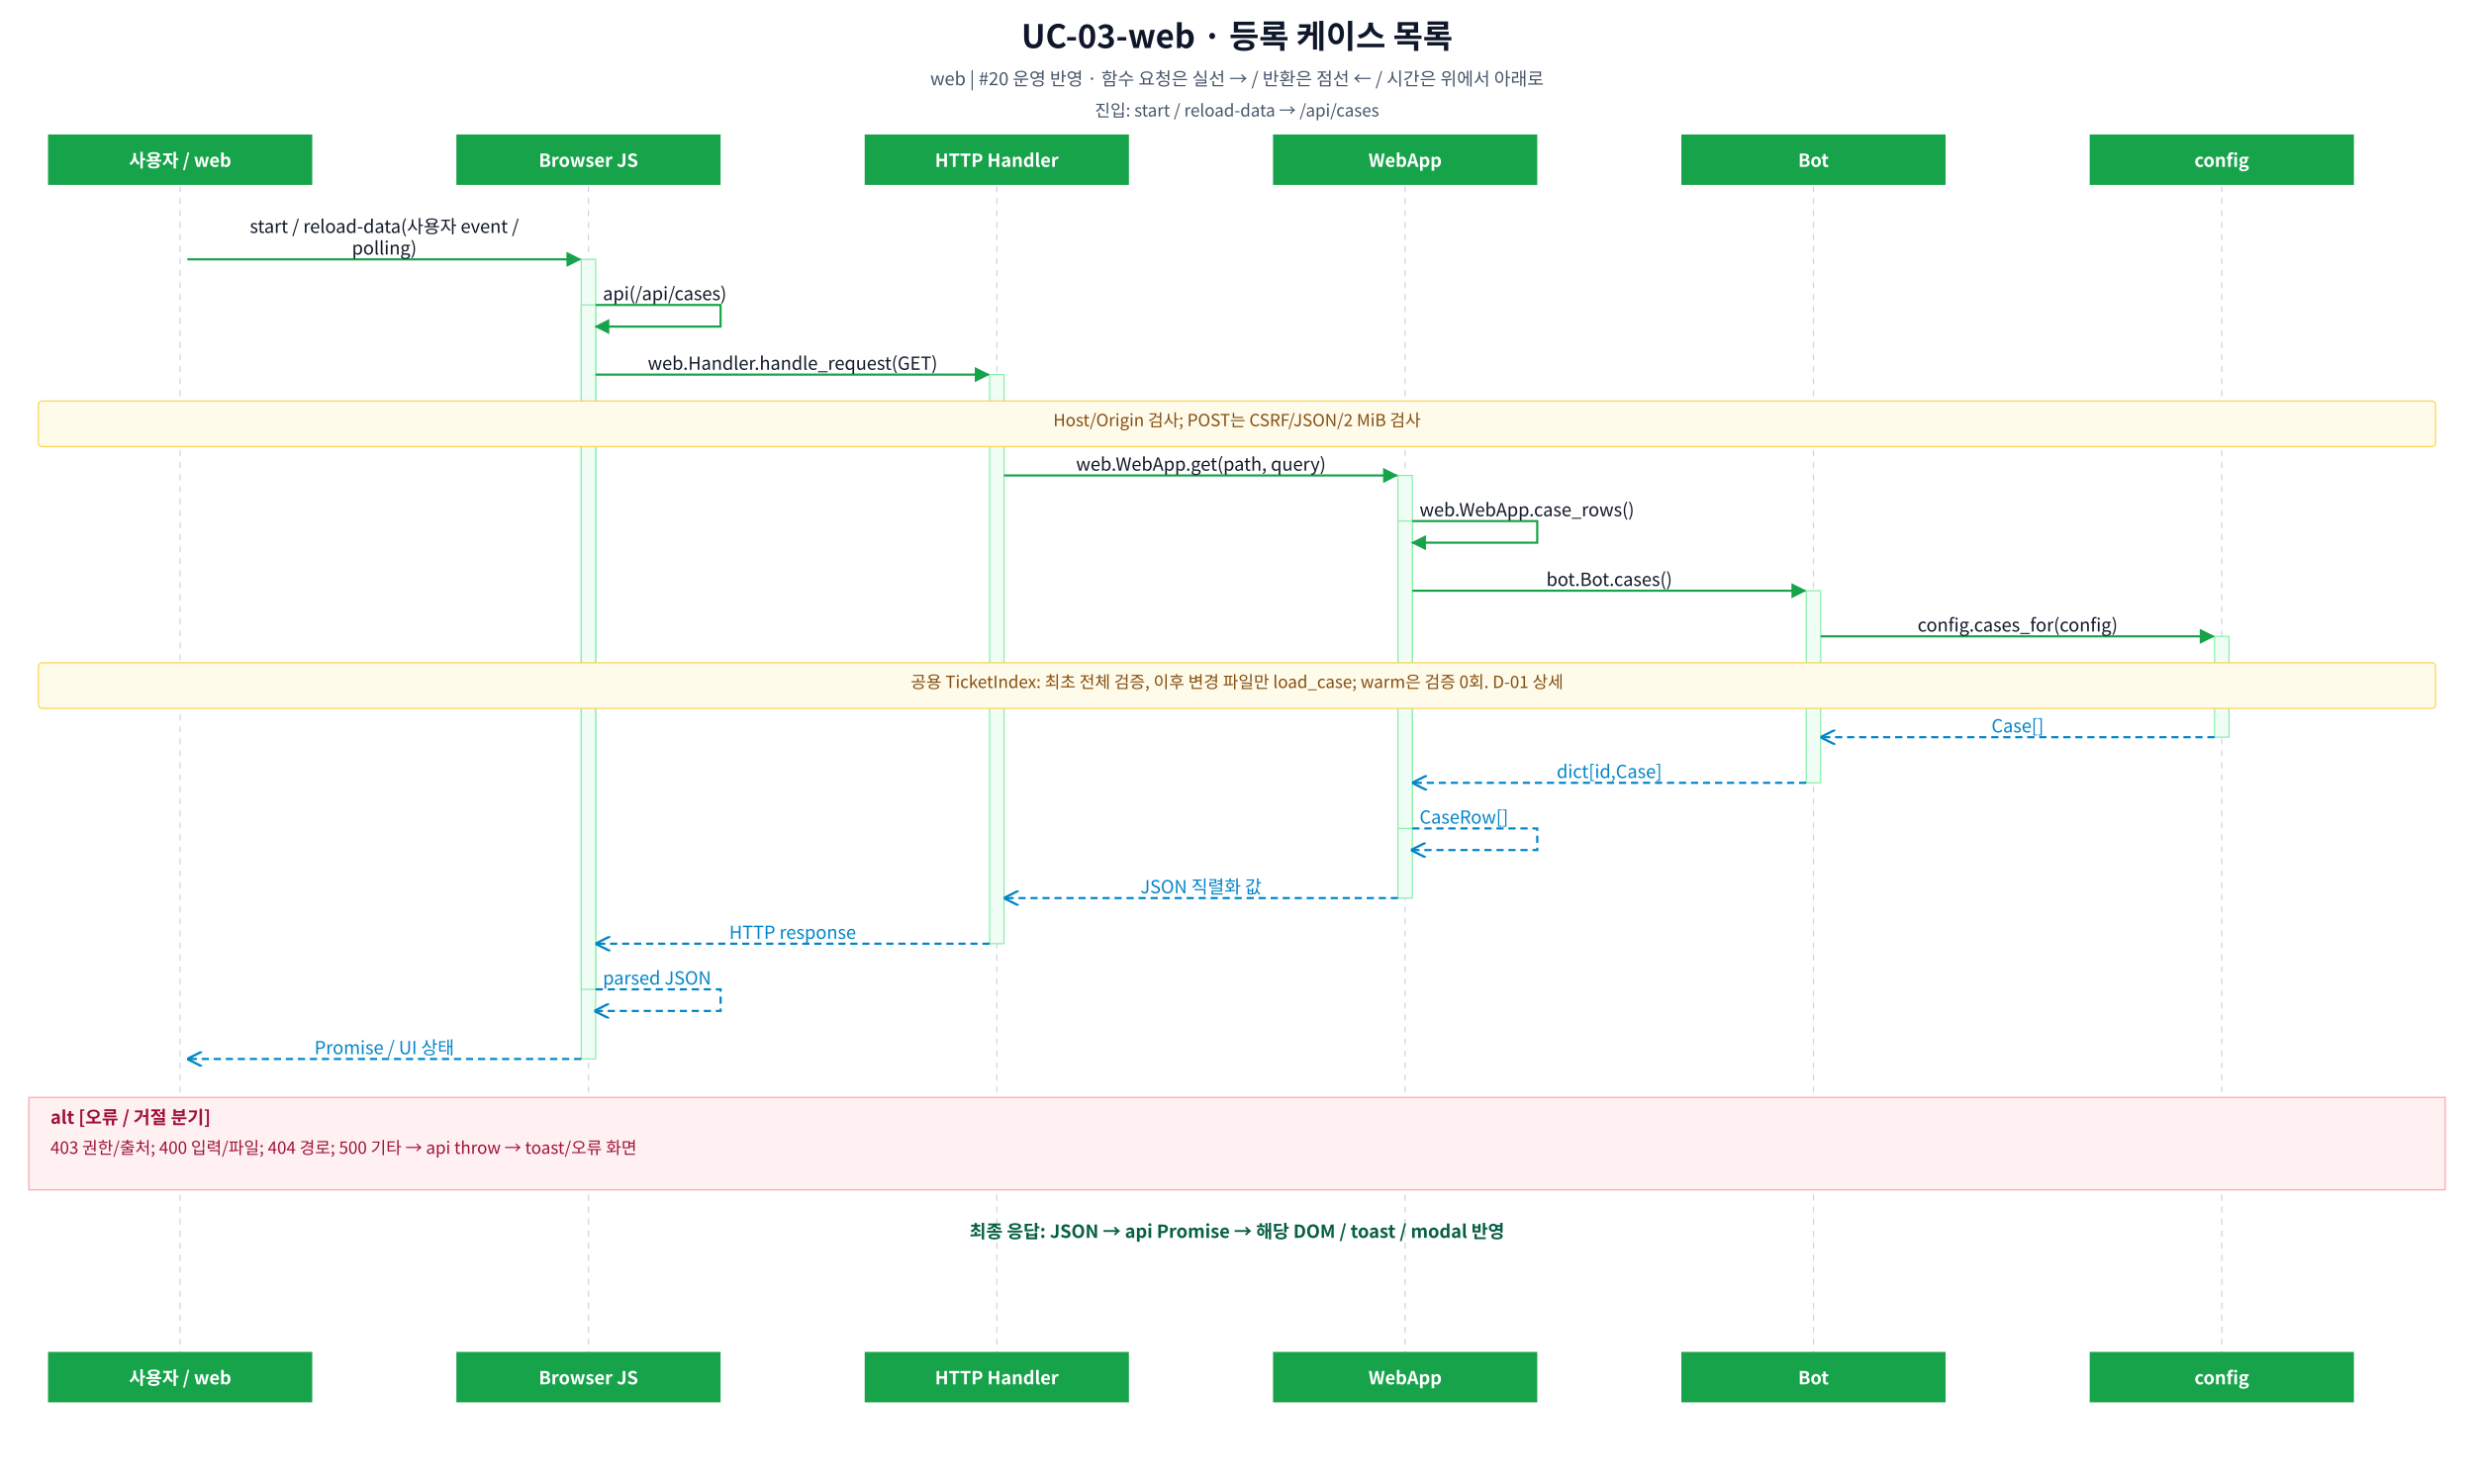
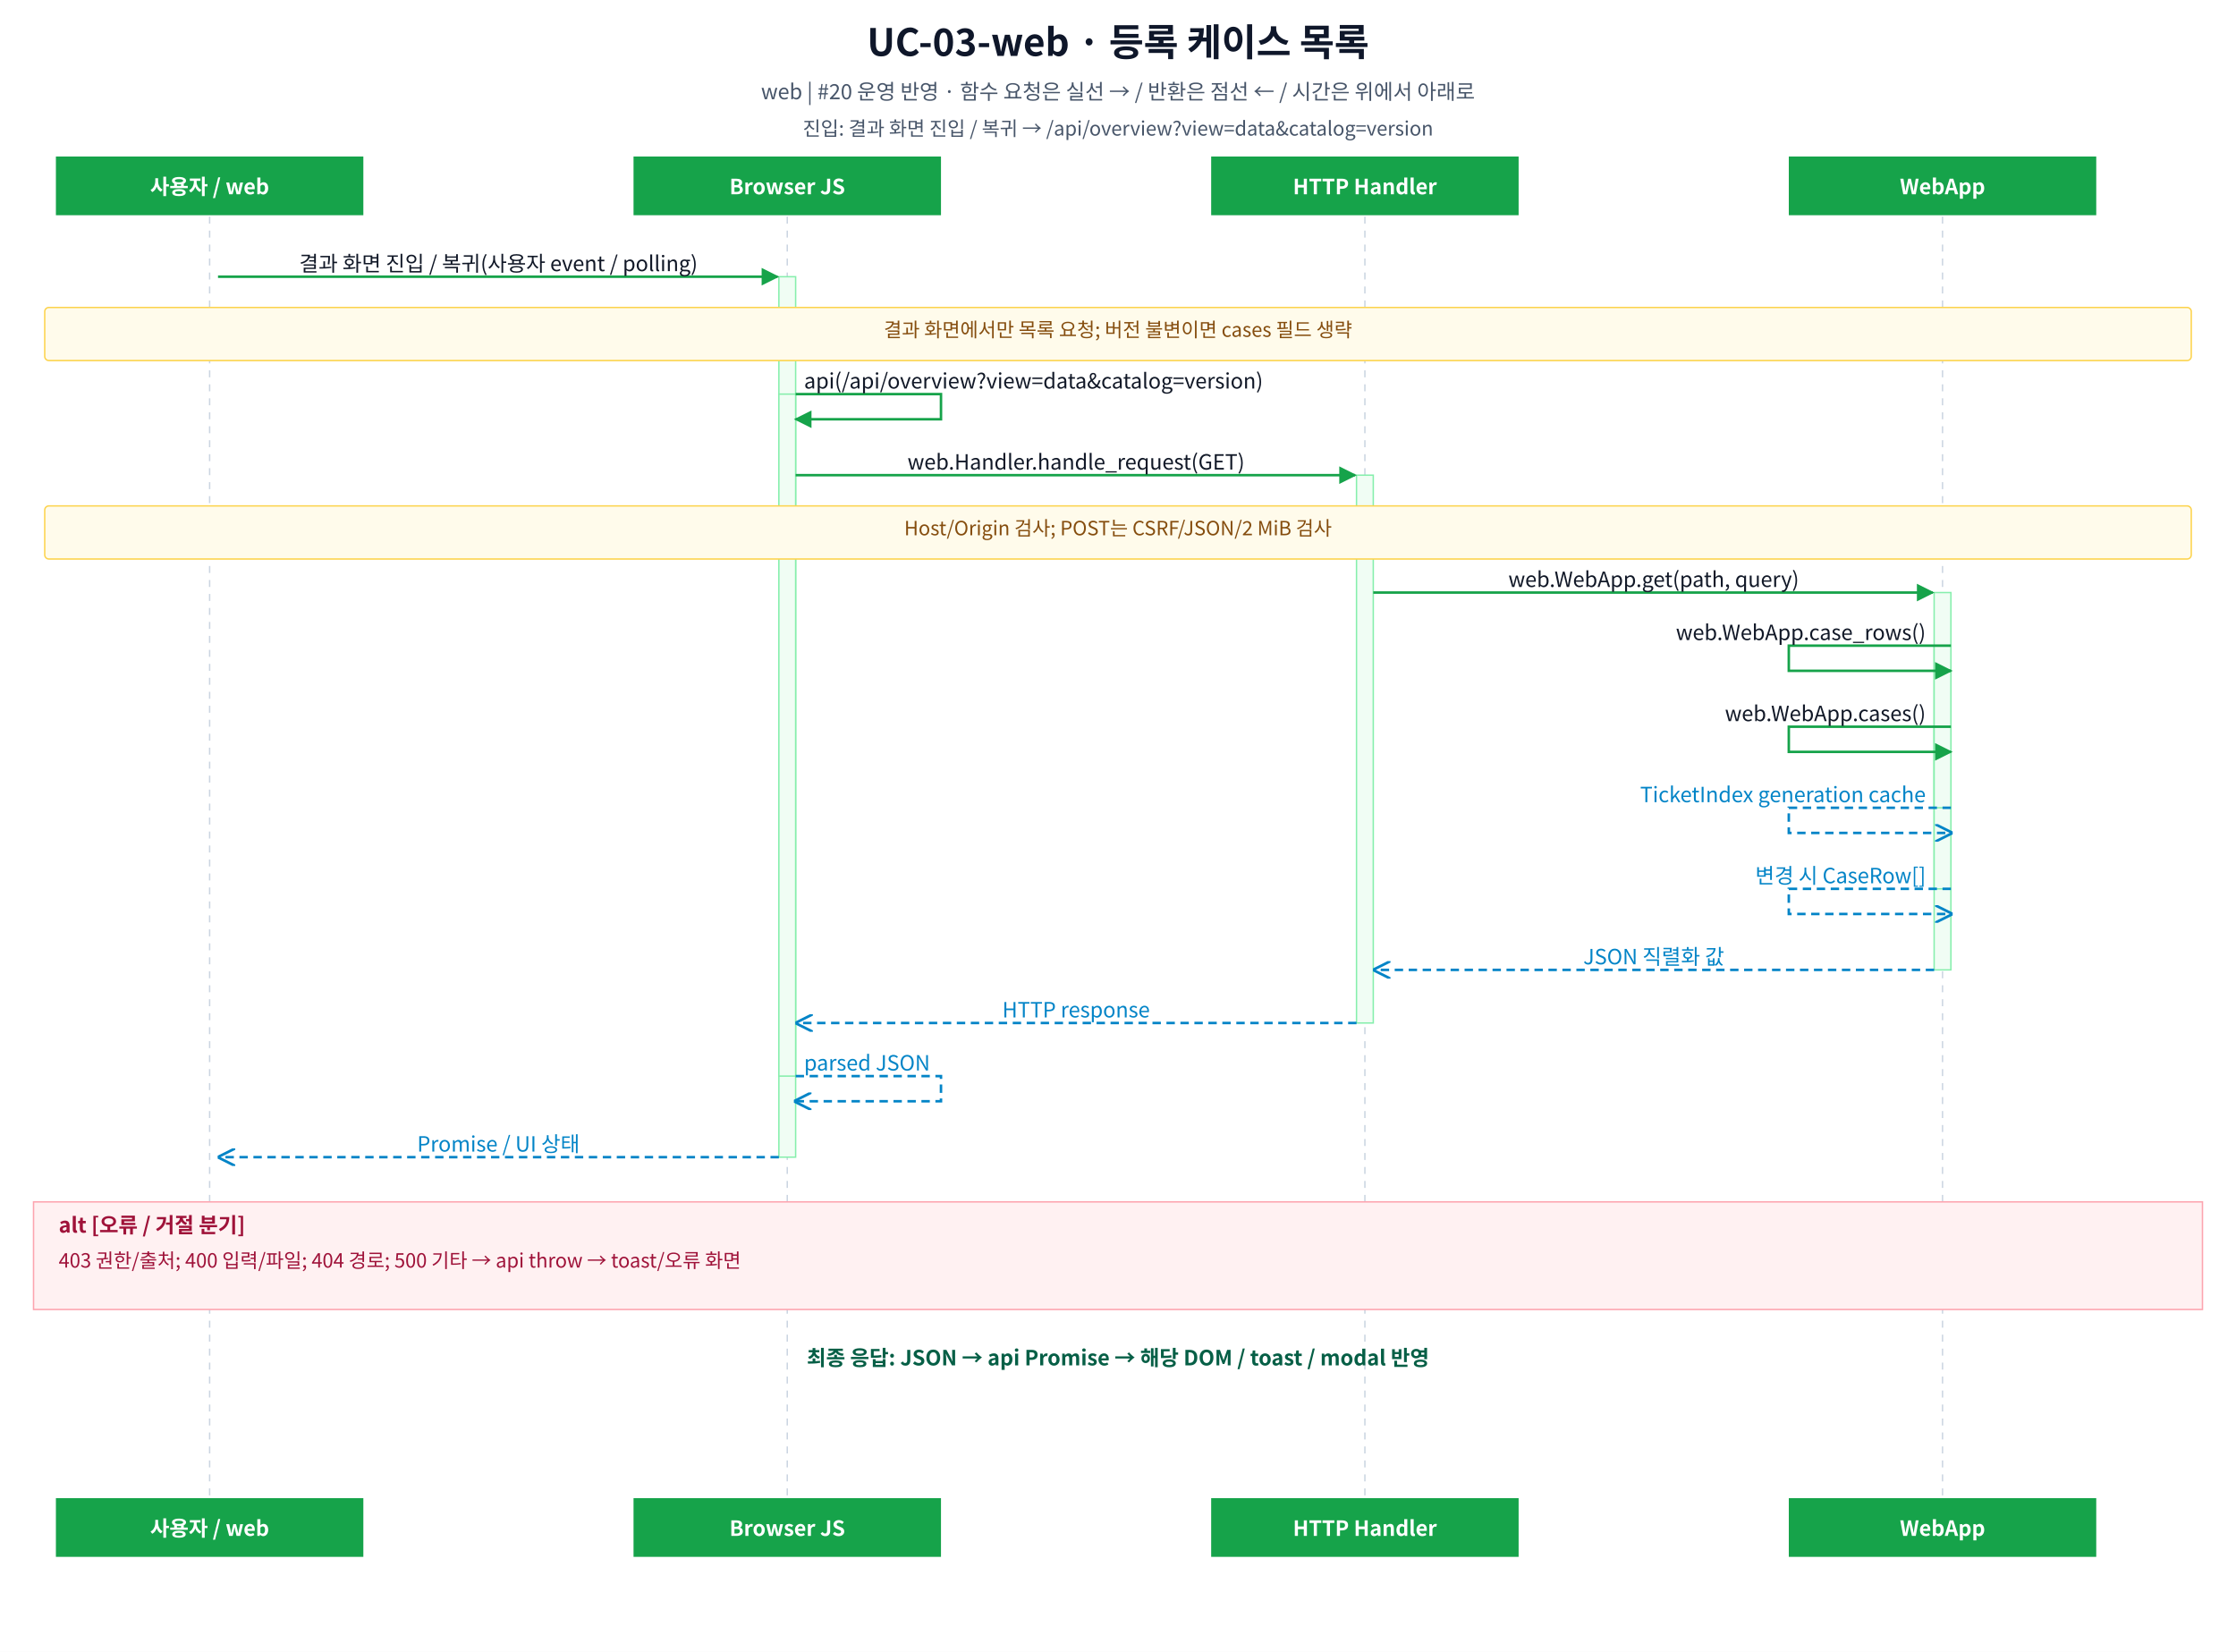
- <svg xmlns="http://www.w3.org/2000/svg" width="2060" height="1236" viewBox="0 0 2060 1236" role="img" aria-label="등록 케이스 목록">
+ <svg xmlns="http://www.w3.org/2000/svg" width="1600" height="1182" viewBox="0 0 1600 1182" role="img" aria-label="등록 케이스 목록">
  <defs>
    <marker id="req" viewBox="0 0 10 10" refX="9" refY="5" markerWidth="7" markerHeight="7" orient="auto-start-reverse">
      <path d="M0 0 L10 5 L0 10 z" fill="#16a34a" />
    </marker>
    <marker id="ret" viewBox="0 0 10 10" refX="9" refY="5" markerWidth="7" markerHeight="7" orient="auto-start-reverse">
      <path d="M0 0 L10 5 L0 10" fill="none" stroke="#0284c7" stroke-width="1.5" />
    </marker>
  </defs>
  <rect width="100%" height="100%" fill="white" />
  <g font-family="Noto Sans CJK KR, sans-serif">
-     <text x="1030.0" y="40" text-anchor="middle" font-size="27" fill="#0f172a" font-weight="700">UC-03-web · 등록 케이스 목록</text>
-     <text x="1030.0" y="71" text-anchor="middle" font-size="15" fill="#475569">web | #20 운영 반영 · 함수 요청은 실선 → / 반환은 점선 ← / 시간은 위에서 아래로</text>
-     <text x="1030.0" y="97" text-anchor="middle" font-size="14" fill="#475569">진입: start / reload-data → /api/cases</text>
-     <path d="M150.0,155 V1126" stroke="#cbd5e1" stroke-dasharray="5 5" />
+     <text x="800.0" y="40" text-anchor="middle" font-size="27" fill="#0f172a" font-weight="700">UC-03-web · 등록 케이스 목록</text>
+     <text x="800.0" y="71" text-anchor="middle" font-size="15" fill="#475569">web | #20 운영 반영 · 함수 요청은 실선 → / 반환은 점선 ← / 시간은 위에서 아래로</text>
+     <text x="800.0" y="97" text-anchor="middle" font-size="14" fill="#475569">진입: 결과 화면 진입 / 복귀 → /api/overview?view=data&amp;catalog=version</text>
+     <path d="M150.0,155 V1072" stroke="#cbd5e1" stroke-dasharray="5 5" />
    <rect x="40.0" y="112" width="220" height="42" fill="#16a34a" />
    <text x="150.0" y="139" text-anchor="middle" font-size="15" fill="white" font-weight="700">사용자 / web</text>
-     <rect x="40.0" y="1126" width="220" height="42" fill="#16a34a" />
-     <text x="150.0" y="1153" text-anchor="middle" font-size="15" fill="white" font-weight="700">사용자 / web</text>
-     <path d="M490.0,155 V1126" stroke="#cbd5e1" stroke-dasharray="5 5" />
-     <rect x="380.0" y="112" width="220" height="42" fill="#16a34a" />
-     <text x="490.0" y="139" text-anchor="middle" font-size="15" fill="white" font-weight="700">Browser JS</text>
-     <rect x="380.0" y="1126" width="220" height="42" fill="#16a34a" />
-     <text x="490.0" y="1153" text-anchor="middle" font-size="15" fill="white" font-weight="700">Browser JS</text>
-     <path d="M830.0,155 V1126" stroke="#cbd5e1" stroke-dasharray="5 5" />
-     <rect x="720.0" y="112" width="220" height="42" fill="#16a34a" />
-     <text x="830.0" y="139" text-anchor="middle" font-size="15" fill="white" font-weight="700">HTTP Handler</text>
-     <rect x="720.0" y="1126" width="220" height="42" fill="#16a34a" />
-     <text x="830.0" y="1153" text-anchor="middle" font-size="15" fill="white" font-weight="700">HTTP Handler</text>
-     <path d="M1170.0,155 V1126" stroke="#cbd5e1" stroke-dasharray="5 5" />
-     <rect x="1060.0" y="112" width="220" height="42" fill="#16a34a" />
-     <text x="1170.0" y="139" text-anchor="middle" font-size="15" fill="white" font-weight="700">WebApp</text>
-     <rect x="1060.0" y="1126" width="220" height="42" fill="#16a34a" />
-     <text x="1170.0" y="1153" text-anchor="middle" font-size="15" fill="white" font-weight="700">WebApp</text>
-     <path d="M1510.0,155 V1126" stroke="#cbd5e1" stroke-dasharray="5 5" />
-     <rect x="1400.0" y="112" width="220" height="42" fill="#16a34a" />
-     <text x="1510.0" y="139" text-anchor="middle" font-size="15" fill="white" font-weight="700">Bot</text>
-     <rect x="1400.0" y="1126" width="220" height="42" fill="#16a34a" />
-     <text x="1510.0" y="1153" text-anchor="middle" font-size="15" fill="white" font-weight="700">Bot</text>
-     <path d="M1850.0,155 V1126" stroke="#cbd5e1" stroke-dasharray="5 5" />
-     <rect x="1740.0" y="112" width="220" height="42" fill="#16a34a" />
-     <text x="1850.0" y="139" text-anchor="middle" font-size="15" fill="white" font-weight="700">config</text>
-     <rect x="1740.0" y="1126" width="220" height="42" fill="#16a34a" />
-     <text x="1850.0" y="1153" text-anchor="middle" font-size="15" fill="white" font-weight="700">config</text>
-     <rect x="484.0" y="216" width="12" height="666" fill="#f0fdf4" stroke="#86efac" />
-     <rect x="484.0" y="254" width="12" height="570" fill="#f0fdf4" stroke="#86efac" />
-     <rect x="824.0" y="312" width="12" height="474" fill="#f0fdf4" stroke="#86efac" />
-     <rect x="1164.0" y="396" width="12" height="352" fill="#f0fdf4" stroke="#86efac" />
-     <rect x="1164.0" y="434" width="12" height="256" fill="#f0fdf4" stroke="#86efac" />
-     <rect x="1504.0" y="492" width="12" height="160" fill="#f0fdf4" stroke="#86efac" />
-     <rect x="1844.0" y="530" width="12" height="84" fill="#f0fdf4" stroke="#86efac" />
-     <path d="M156.0,216 H483.0" fill="none" stroke="#16a34a" stroke-width="1.8" marker-end="url(#req)" />
-     <text x="320.0" y="194" text-anchor="middle" font-size="15" fill="#111827">start / reload-data(사용자 event /</text>
-     <text x="320.0" y="212" text-anchor="middle" font-size="15" fill="#111827">polling)</text>
-     <path d="M496.0,254 H600.0 V272 H496.0" fill="none" stroke="#16a34a" stroke-width="1.8" marker-end="url(#req)" />
-     <text x="502.0" y="250" text-anchor="start" font-size="15" fill="#111827">api(/api/cases)</text>
-     <path d="M496.0,312 H823.0" fill="none" stroke="#16a34a" stroke-width="1.8" marker-end="url(#req)" />
-     <text x="660.0" y="308" text-anchor="middle" font-size="15" fill="#111827">web.Handler.handle_request(GET)</text>
-     <rect x="32" y="334" width="1996" height="38" rx="3" fill="#fffbeb" stroke="#fcd34d" />
-     <text x="1030.0" y="355" text-anchor="middle" font-size="14" fill="#854d0e">Host/Origin 검사; POST는 CSRF/JSON/2 MiB 검사</text>
-     <path d="M836.0,396 H1163.0" fill="none" stroke="#16a34a" stroke-width="1.8" marker-end="url(#req)" />
-     <text x="1000.0" y="392" text-anchor="middle" font-size="15" fill="#111827">web.WebApp.get(path, query)</text>
-     <path d="M1176.0,434 H1280.0 V452 H1176.0" fill="none" stroke="#16a34a" stroke-width="1.8" marker-end="url(#req)" />
-     <text x="1182.0" y="430" text-anchor="start" font-size="15" fill="#111827">web.WebApp.case_rows()</text>
-     <path d="M1176.0,492 H1503.0" fill="none" stroke="#16a34a" stroke-width="1.8" marker-end="url(#req)" />
-     <text x="1340.0" y="488" text-anchor="middle" font-size="15" fill="#111827">bot.Bot.cases()</text>
-     <path d="M1516.0,530 H1843.0" fill="none" stroke="#16a34a" stroke-width="1.8" marker-end="url(#req)" />
-     <a href="D-01.svg" target="_blank">
-       <text x="1680.0" y="526" text-anchor="middle" font-size="15" fill="#111827">config.cases_for(config)</text>
-     </a>
-     <rect x="32" y="552" width="1996" height="38" rx="3" fill="#fffbeb" stroke="#fcd34d" />
-     <text x="1030.0" y="573" text-anchor="middle" font-size="14" fill="#854d0e">공용 TicketIndex: 최초 전체 검증, 이후 변경 파일만 load_case; warm은 검증 0회. D-01 상세</text>
-     <path d="M1844.0,614 H1517.0" fill="none" stroke="#0284c7" stroke-width="1.8" stroke-dasharray="6 4" marker-end="url(#ret)" />
-     <text x="1680.0" y="610" text-anchor="middle" font-size="15" fill="#0284c7">Case[]</text>
-     <path d="M1504.0,652 H1177.0" fill="none" stroke="#0284c7" stroke-width="1.8" stroke-dasharray="6 4" marker-end="url(#ret)" />
-     <text x="1340.0" y="648" text-anchor="middle" font-size="15" fill="#0284c7">dict[id,Case]</text>
-     <path d="M1176.0,690 H1280.0 V708 H1176.0" fill="none" stroke="#0284c7" stroke-width="1.8" stroke-dasharray="6 4" marker-end="url(#ret)" />
-     <text x="1182.0" y="686" text-anchor="start" font-size="15" fill="#0284c7">CaseRow[]</text>
-     <path d="M1164.0,748 H837.0" fill="none" stroke="#0284c7" stroke-width="1.8" stroke-dasharray="6 4" marker-end="url(#ret)" />
-     <text x="1000.0" y="744" text-anchor="middle" font-size="15" fill="#0284c7">JSON 직렬화 값</text>
-     <path d="M824.0,786 H497.0" fill="none" stroke="#0284c7" stroke-width="1.8" stroke-dasharray="6 4" marker-end="url(#ret)" />
-     <text x="660.0" y="782" text-anchor="middle" font-size="15" fill="#0284c7">HTTP response</text>
-     <path d="M496.0,824 H600.0 V842 H496.0" fill="none" stroke="#0284c7" stroke-width="1.8" stroke-dasharray="6 4" marker-end="url(#ret)" />
-     <text x="502.0" y="820" text-anchor="start" font-size="15" fill="#0284c7">parsed JSON</text>
-     <path d="M484.0,882 H157.0" fill="none" stroke="#0284c7" stroke-width="1.8" stroke-dasharray="6 4" marker-end="url(#ret)" />
-     <text x="320.0" y="878" text-anchor="middle" font-size="15" fill="#0284c7">Promise / UI 상태</text>
-     <rect x="24" y="914" width="2012" height="77" fill="#fff1f2" stroke="#fda4af" />
-     <text x="42" y="936" text-anchor="start" font-size="15" fill="#9f1239" font-weight="700">alt [오류 / 거절 분기]</text>
-     <text x="42" y="961" text-anchor="start" font-size="14" fill="#9f1239">403 권한/출처; 400 입력/파일; 404 경로; 500 기타 → api throw → toast/오류 화면</text>
-     <text x="1030.0" y="1031" text-anchor="middle" font-size="15" fill="#065f46" font-weight="700">최종 응답: JSON → api Promise → 해당 DOM / toast / modal 반영</text>
+     <rect x="40.0" y="1072" width="220" height="42" fill="#16a34a" />
+     <text x="150.0" y="1099" text-anchor="middle" font-size="15" fill="white" font-weight="700">사용자 / web</text>
+     <path d="M563.333,155 V1072" stroke="#cbd5e1" stroke-dasharray="5 5" />
+     <rect x="453.333" y="112" width="220" height="42" fill="#16a34a" />
+     <text x="563.333" y="139" text-anchor="middle" font-size="15" fill="white" font-weight="700">Browser JS</text>
+     <rect x="453.333" y="1072" width="220" height="42" fill="#16a34a" />
+     <text x="563.333" y="1099" text-anchor="middle" font-size="15" fill="white" font-weight="700">Browser JS</text>
+     <path d="M976.667,155 V1072" stroke="#cbd5e1" stroke-dasharray="5 5" />
+     <rect x="866.667" y="112" width="220" height="42" fill="#16a34a" />
+     <text x="976.667" y="139" text-anchor="middle" font-size="15" fill="white" font-weight="700">HTTP Handler</text>
+     <rect x="866.667" y="1072" width="220" height="42" fill="#16a34a" />
+     <text x="976.667" y="1099" text-anchor="middle" font-size="15" fill="white" font-weight="700">HTTP Handler</text>
+     <path d="M1390.0,155 V1072" stroke="#cbd5e1" stroke-dasharray="5 5" />
+     <rect x="1280.0" y="112" width="220" height="42" fill="#16a34a" />
+     <text x="1390.0" y="139" text-anchor="middle" font-size="15" fill="white" font-weight="700">WebApp</text>
+     <rect x="1280.0" y="1072" width="220" height="42" fill="#16a34a" />
+     <text x="1390.0" y="1099" text-anchor="middle" font-size="15" fill="white" font-weight="700">WebApp</text>
+     <rect x="557.333" y="198" width="12" height="630" fill="#f0fdf4" stroke="#86efac" />
+     <rect x="557.333" y="282" width="12" height="488" fill="#f0fdf4" stroke="#86efac" />
+     <rect x="970.667" y="340" width="12" height="392" fill="#f0fdf4" stroke="#86efac" />
+     <rect x="1384.0" y="424" width="12" height="270" fill="#f0fdf4" stroke="#86efac" />
+     <rect x="1384.0" y="462" width="12" height="174" fill="#f0fdf4" stroke="#86efac" />
+     <rect x="1384.0" y="520" width="12" height="58" fill="#f0fdf4" stroke="#86efac" />
+     <path d="M156.0,198 H556.333" fill="none" stroke="#16a34a" stroke-width="1.8" marker-end="url(#req)" />
+     <text x="356.667" y="194" text-anchor="middle" font-size="15" fill="#111827">결과 화면 진입 / 복귀(사용자 event / polling)</text>
+     <rect x="32" y="220" width="1536" height="38" rx="3" fill="#fffbeb" stroke="#fcd34d" />
+     <text x="800.0" y="241" text-anchor="middle" font-size="14" fill="#854d0e">결과 화면에서만 목록 요청; 버전 불변이면 cases 필드 생략</text>
+     <path d="M569.333,282 H673.333 V300 H569.333" fill="none" stroke="#16a34a" stroke-width="1.8" marker-end="url(#req)" />
+     <text x="575.333" y="278" text-anchor="start" font-size="15" fill="#111827">api(/api/overview?view=data&amp;catalog=version)</text>
+     <path d="M569.333,340 H969.667" fill="none" stroke="#16a34a" stroke-width="1.8" marker-end="url(#req)" />
+     <text x="770.0" y="336" text-anchor="middle" font-size="15" fill="#111827">web.Handler.handle_request(GET)</text>
+     <rect x="32" y="362" width="1536" height="38" rx="3" fill="#fffbeb" stroke="#fcd34d" />
+     <text x="800.0" y="383" text-anchor="middle" font-size="14" fill="#854d0e">Host/Origin 검사; POST는 CSRF/JSON/2 MiB 검사</text>
+     <path d="M982.667,424 H1383.0" fill="none" stroke="#16a34a" stroke-width="1.8" marker-end="url(#req)" />
+     <text x="1183.333" y="420" text-anchor="middle" font-size="15" fill="#111827">web.WebApp.get(path, query)</text>
+     <path d="M1396.0,462 H1280.0 V480 H1396.0" fill="none" stroke="#16a34a" stroke-width="1.8" marker-end="url(#req)" />
+     <text x="1378.0" y="458" text-anchor="end" font-size="15" fill="#111827">web.WebApp.case_rows()</text>
+     <path d="M1396.0,520 H1280.0 V538 H1396.0" fill="none" stroke="#16a34a" stroke-width="1.8" marker-end="url(#req)" />
+     <text x="1378.0" y="516" text-anchor="end" font-size="15" fill="#111827">web.WebApp.cases()</text>
+     <path d="M1396.0,578 H1280.0 V596 H1396.0" fill="none" stroke="#0284c7" stroke-width="1.8" stroke-dasharray="6 4" marker-end="url(#ret)" />
+     <text x="1378.0" y="574" text-anchor="end" font-size="15" fill="#0284c7">TicketIndex generation cache</text>
+     <path d="M1396.0,636 H1280.0 V654 H1396.0" fill="none" stroke="#0284c7" stroke-width="1.8" stroke-dasharray="6 4" marker-end="url(#ret)" />
+     <text x="1378.0" y="632" text-anchor="end" font-size="15" fill="#0284c7">변경 시 CaseRow[]</text>
+     <path d="M1384.0,694 H983.667" fill="none" stroke="#0284c7" stroke-width="1.8" stroke-dasharray="6 4" marker-end="url(#ret)" />
+     <text x="1183.333" y="690" text-anchor="middle" font-size="15" fill="#0284c7">JSON 직렬화 값</text>
+     <path d="M970.667,732 H570.333" fill="none" stroke="#0284c7" stroke-width="1.8" stroke-dasharray="6 4" marker-end="url(#ret)" />
+     <text x="770.0" y="728" text-anchor="middle" font-size="15" fill="#0284c7">HTTP response</text>
+     <path d="M569.333,770 H673.333 V788 H569.333" fill="none" stroke="#0284c7" stroke-width="1.8" stroke-dasharray="6 4" marker-end="url(#ret)" />
+     <text x="575.333" y="766" text-anchor="start" font-size="15" fill="#0284c7">parsed JSON</text>
+     <path d="M557.333,828 H157.0" fill="none" stroke="#0284c7" stroke-width="1.8" stroke-dasharray="6 4" marker-end="url(#ret)" />
+     <text x="356.667" y="824" text-anchor="middle" font-size="15" fill="#0284c7">Promise / UI 상태</text>
+     <rect x="24" y="860" width="1552" height="77" fill="#fff1f2" stroke="#fda4af" />
+     <text x="42" y="882" text-anchor="start" font-size="15" fill="#9f1239" font-weight="700">alt [오류 / 거절 분기]</text>
+     <text x="42" y="907" text-anchor="start" font-size="14" fill="#9f1239">403 권한/출처; 400 입력/파일; 404 경로; 500 기타 → api throw → toast/오류 화면</text>
+     <text x="800.0" y="977" text-anchor="middle" font-size="15" fill="#065f46" font-weight="700">최종 응답: JSON → api Promise → 해당 DOM / toast / modal 반영</text>
  </g>
</svg>
